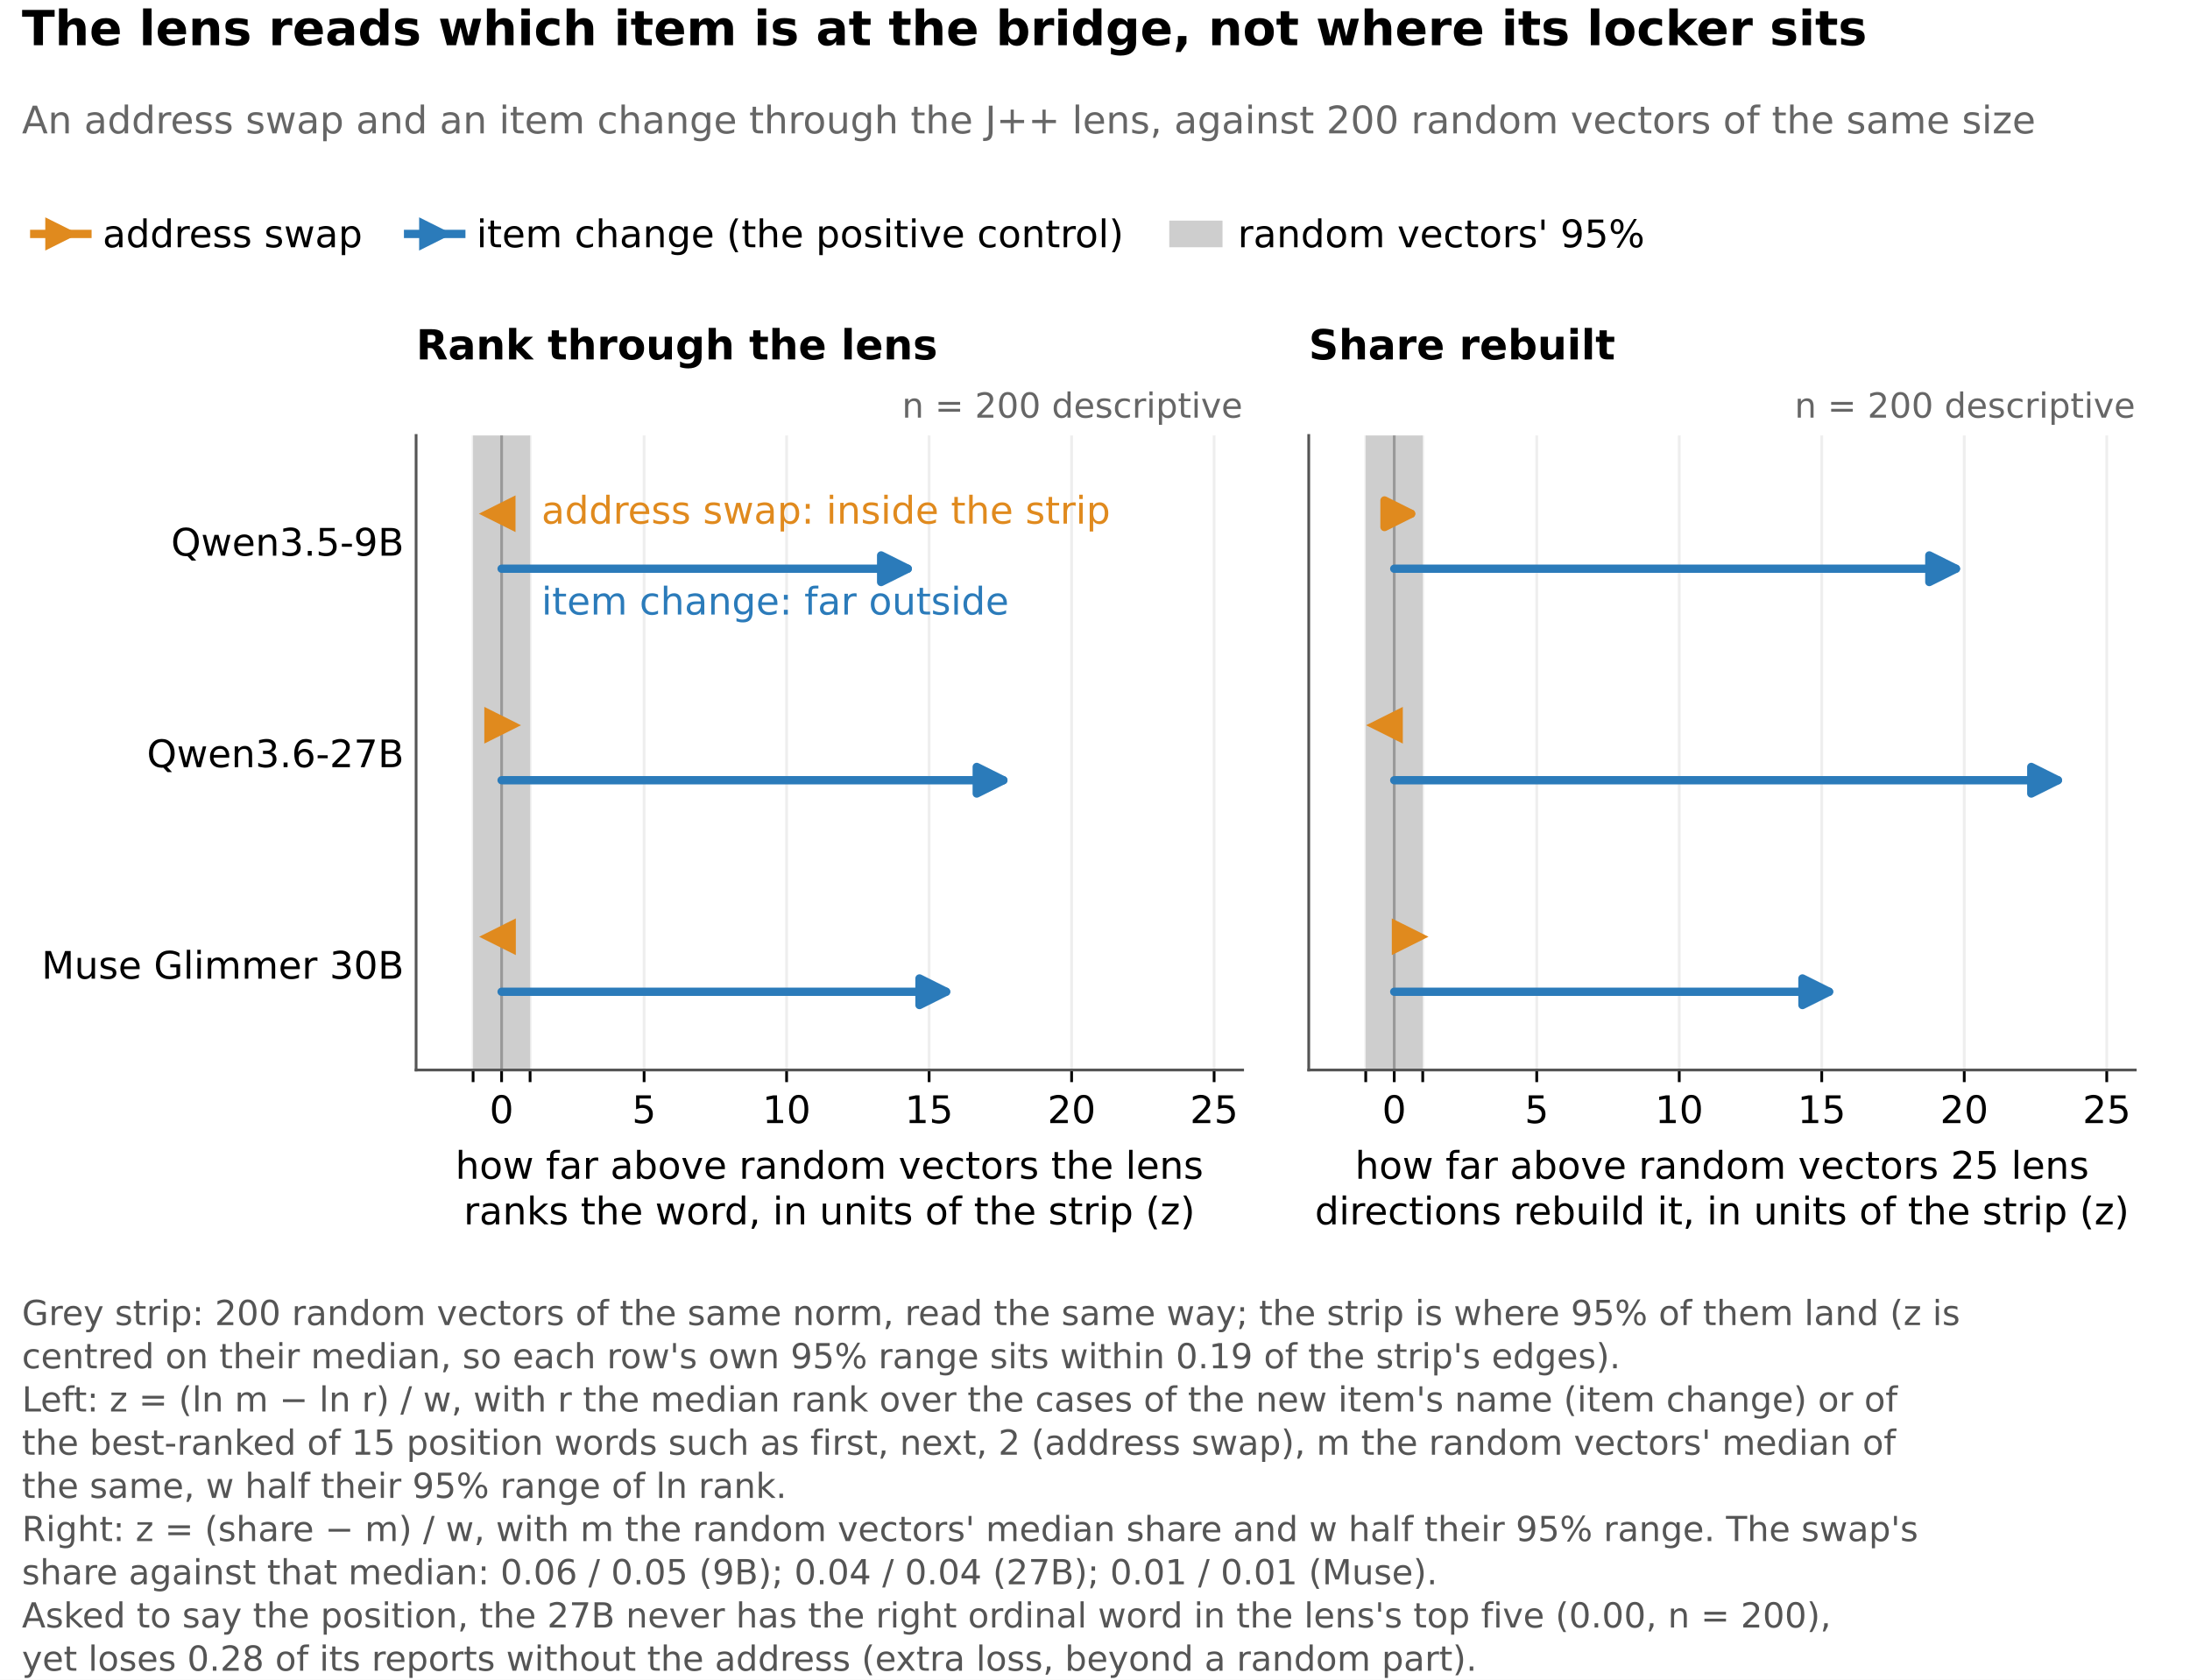
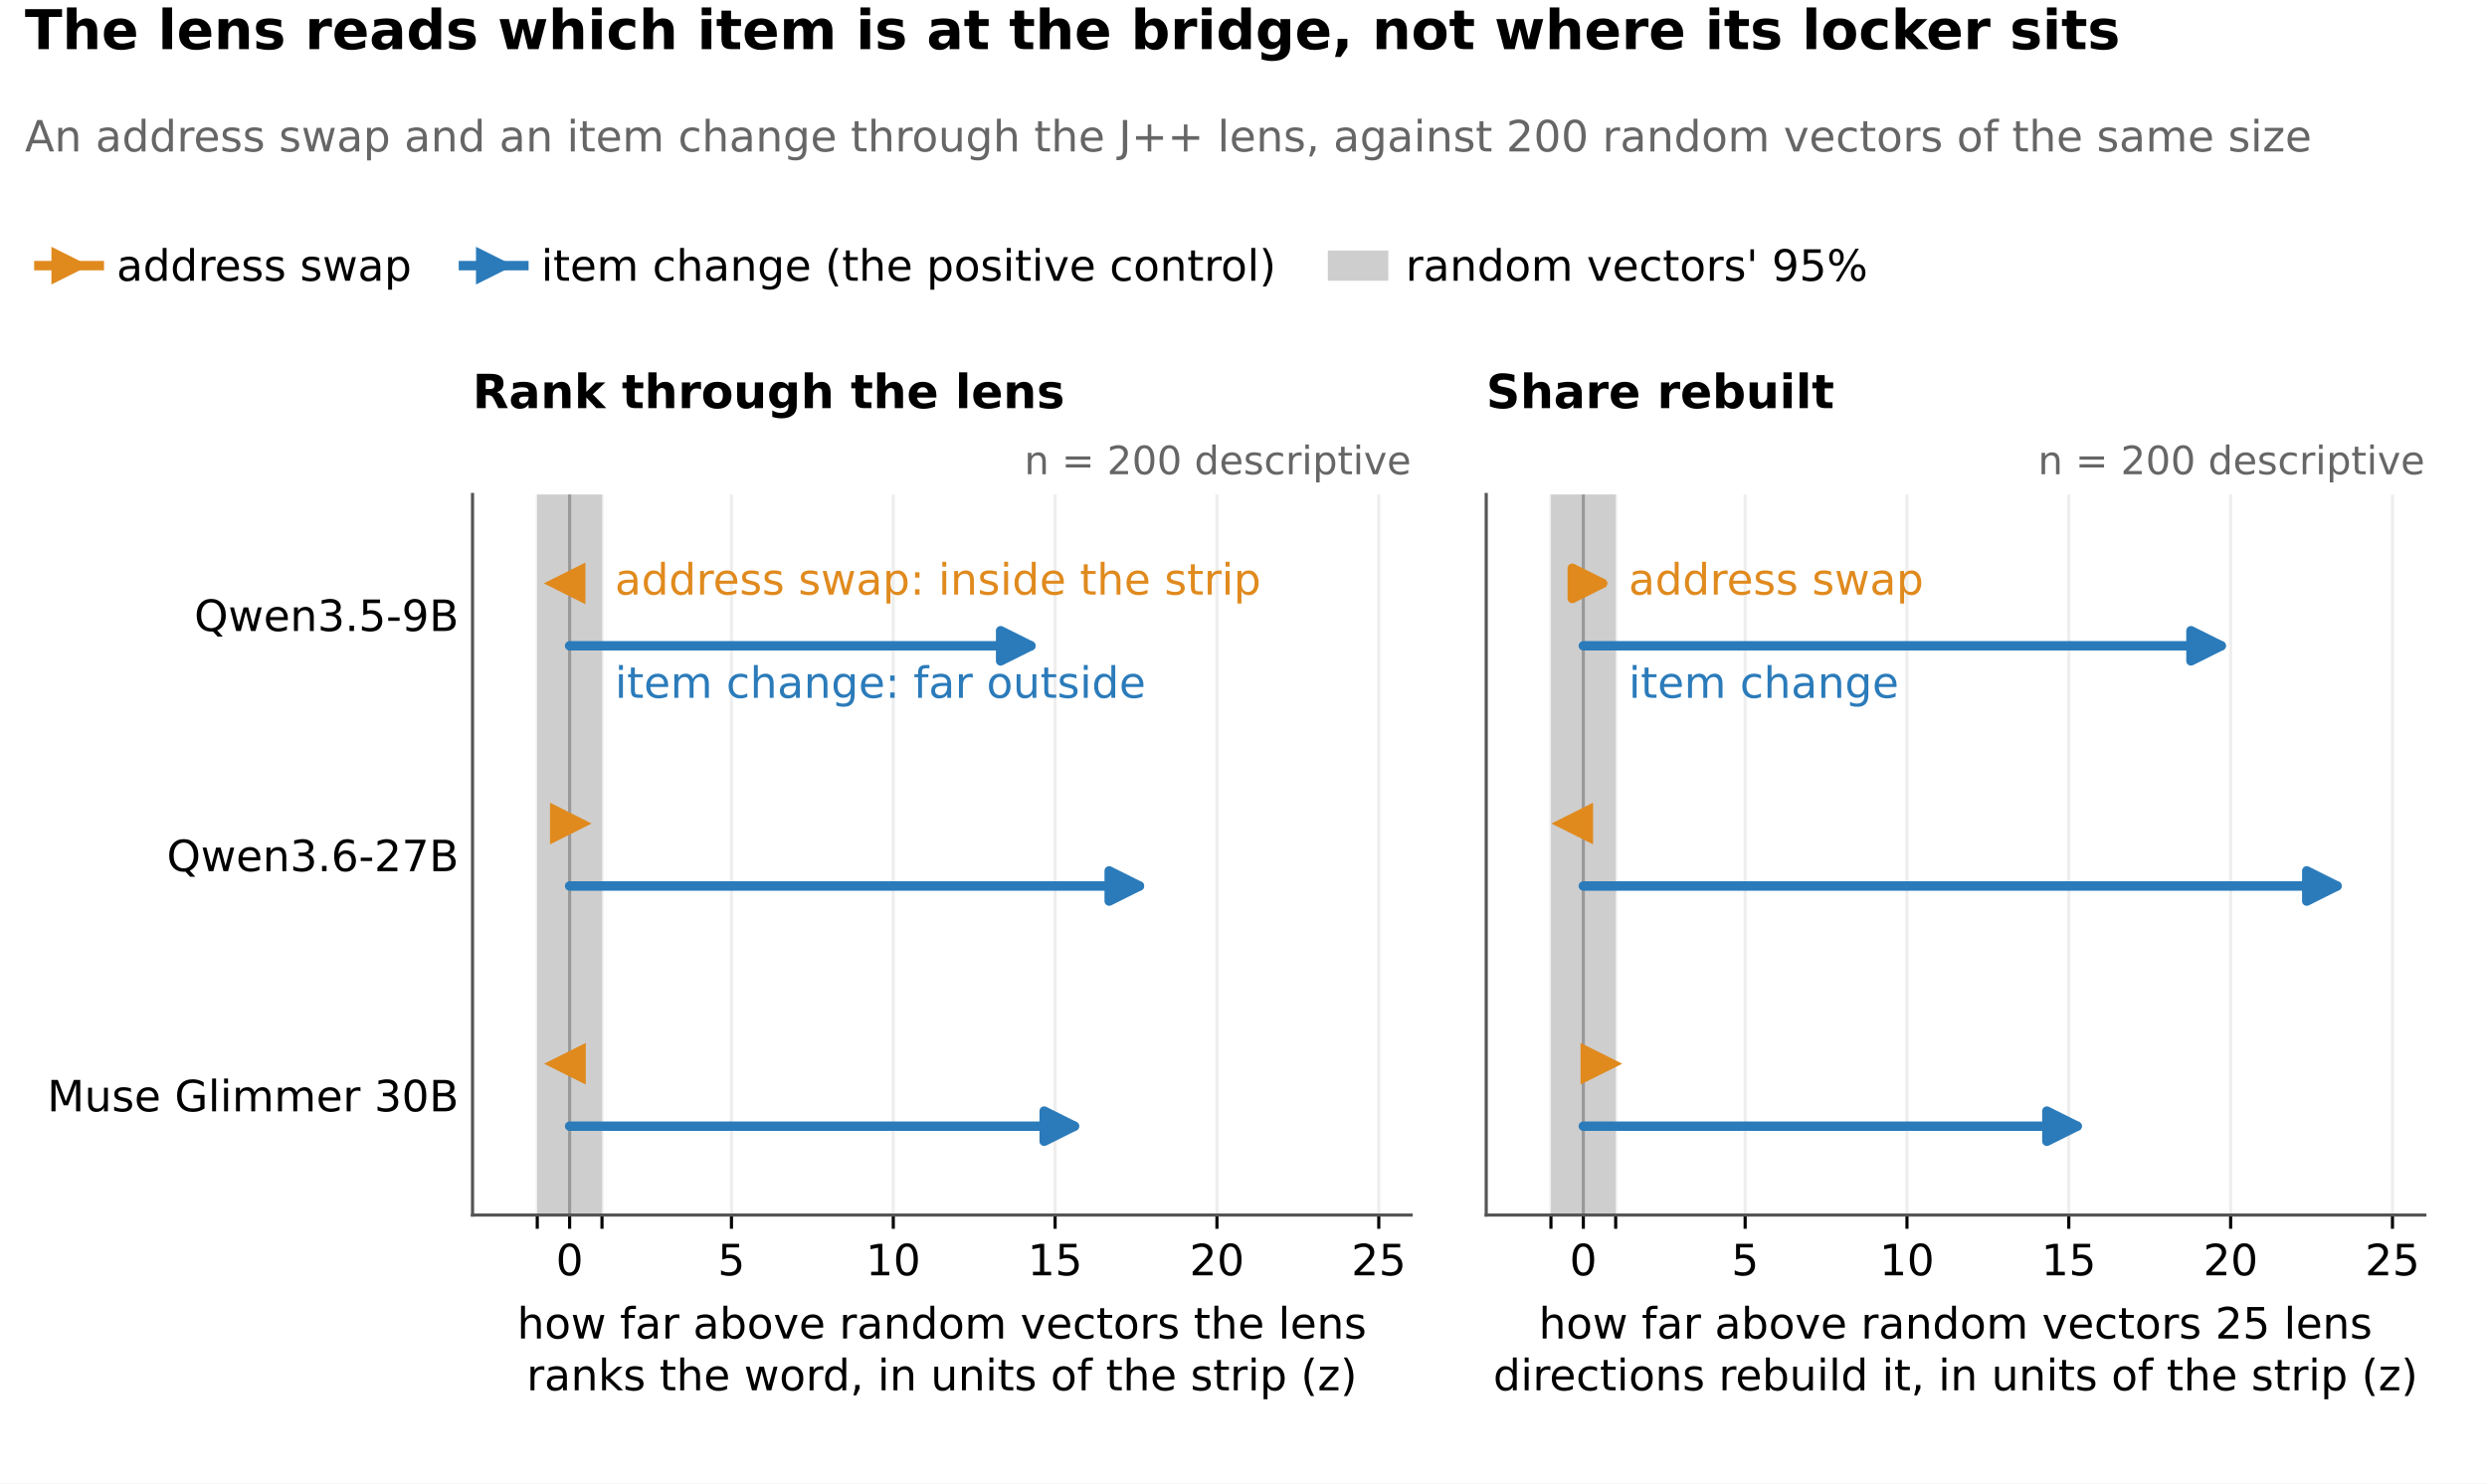
- <svg xmlns="http://www.w3.org/2000/svg" xmlns:xlink="http://www.w3.org/1999/xlink" width="633.6pt" height="486pt" viewBox="0 0 633.6 486" version="1.1">
+ <svg xmlns="http://www.w3.org/2000/svg" xmlns:xlink="http://www.w3.org/1999/xlink" width="633.6pt" height="378pt" viewBox="0 0 633.6 378" version="1.1">
  <defs>
    <style type="text/css">*{stroke-linejoin: round; stroke-linecap: butt}</style>
  </defs>
  <g id="figure_1">
    <g id="patch_1">
-       <path d="M 0 486  L 633.6 486  L 633.6 0  L 0 0  z " style="fill: #ffffff" />
+       <path d="M 0 378  L 633.6 378  L 633.6 0  L 0 0  z " style="fill: #ffffff" />
    </g>
    <g id="axes_1">
      <g id="patch_2">
        <path d="M 120.384 309.6  L 359.507 309.6  L 359.507 126  L 120.384 126  z " style="fill: #ffffff" />
      </g>
      <g id="matplotlib.axis_1">
        <g id="xtick_1">
          <g id="line2d_1">
-             <path d="M 136.875 309.6  L 136.875 126  " clip-path="url(#pa90608841f)" style="fill: none; stroke: #eeeeee; stroke-width: 0.8; stroke-linecap: square" />
+             <path d="M 136.875 309.6  L 136.875 126  " clip-path="url(#p505e3f7aba)" style="fill: none; stroke: #eeeeee; stroke-width: 0.8; stroke-linecap: square" />
          </g>
          <g id="line2d_2">
            <defs>
-               <path id="m85611e5bba" d="M 0 0  L 0 3.5  " style="stroke: #000000; stroke-width: 0.8" />
+               <path id="m89bd502b31" d="M 0 0  L 0 3.5  " style="stroke: #000000; stroke-width: 0.8" />
            </defs>
            <g>
-               <use xlink:href="#m85611e5bba" x="136.875" y="309.6" style="stroke: #000000; stroke-width: 0.8" />
+               <use xlink:href="#m89bd502b31" x="136.875" y="309.6" style="stroke: #000000; stroke-width: 0.8" />
            </g>
          </g>
        </g>
        <g id="xtick_2">
          <g id="line2d_3">
-             <path d="M 145.121 309.6  L 145.121 126  " clip-path="url(#pa90608841f)" style="fill: none; stroke: #eeeeee; stroke-width: 0.8; stroke-linecap: square" />
+             <path d="M 145.121 309.6  L 145.121 126  " clip-path="url(#p505e3f7aba)" style="fill: none; stroke: #eeeeee; stroke-width: 0.8; stroke-linecap: square" />
          </g>
          <g id="line2d_4">
            <g>
-               <use xlink:href="#m85611e5bba" x="145.121" y="309.6" style="stroke: #000000; stroke-width: 0.8" />
+               <use xlink:href="#m89bd502b31" x="145.121" y="309.6" style="stroke: #000000; stroke-width: 0.8" />
            </g>
          </g>
          <g id="text_1">
            <text style="font-size: 11px; font-family: 'DejaVu Sans'; text-anchor: middle" x="145.121" y="324.957" transform="rotate(-0 145.1209 324.9574)">0</text>
          </g>
        </g>
        <g id="xtick_3">
          <g id="line2d_5">
-             <path d="M 153.366 309.6  L 153.366 126  " clip-path="url(#pa90608841f)" style="fill: none; stroke: #eeeeee; stroke-width: 0.8; stroke-linecap: square" />
+             <path d="M 153.366 309.6  L 153.366 126  " clip-path="url(#p505e3f7aba)" style="fill: none; stroke: #eeeeee; stroke-width: 0.8; stroke-linecap: square" />
          </g>
          <g id="line2d_6">
            <g>
-               <use xlink:href="#m85611e5bba" x="153.366" y="309.6" style="stroke: #000000; stroke-width: 0.8" />
+               <use xlink:href="#m89bd502b31" x="153.366" y="309.6" style="stroke: #000000; stroke-width: 0.8" />
            </g>
          </g>
        </g>
        <g id="xtick_4">
          <g id="line2d_7">
-             <path d="M 186.349 309.6  L 186.349 126  " clip-path="url(#pa90608841f)" style="fill: none; stroke: #eeeeee; stroke-width: 0.8; stroke-linecap: square" />
+             <path d="M 186.349 309.6  L 186.349 126  " clip-path="url(#p505e3f7aba)" style="fill: none; stroke: #eeeeee; stroke-width: 0.8; stroke-linecap: square" />
          </g>
          <g id="line2d_8">
            <g>
-               <use xlink:href="#m85611e5bba" x="186.349" y="309.6" style="stroke: #000000; stroke-width: 0.8" />
+               <use xlink:href="#m89bd502b31" x="186.349" y="309.6" style="stroke: #000000; stroke-width: 0.8" />
            </g>
          </g>
          <g id="text_2">
            <text style="font-size: 11px; font-family: 'DejaVu Sans'; text-anchor: middle" x="186.349" y="324.957" transform="rotate(-0 186.349 324.9574)">5</text>
          </g>
        </g>
        <g id="xtick_5">
          <g id="line2d_9">
-             <path d="M 227.577 309.6  L 227.577 126  " clip-path="url(#pa90608841f)" style="fill: none; stroke: #eeeeee; stroke-width: 0.8; stroke-linecap: square" />
+             <path d="M 227.577 309.6  L 227.577 126  " clip-path="url(#p505e3f7aba)" style="fill: none; stroke: #eeeeee; stroke-width: 0.8; stroke-linecap: square" />
          </g>
          <g id="line2d_10">
            <g>
-               <use xlink:href="#m85611e5bba" x="227.577" y="309.6" style="stroke: #000000; stroke-width: 0.8" />
+               <use xlink:href="#m89bd502b31" x="227.577" y="309.6" style="stroke: #000000; stroke-width: 0.8" />
            </g>
          </g>
          <g id="text_3">
            <text style="font-size: 11px; font-family: 'DejaVu Sans'; text-anchor: middle" x="227.577" y="324.957" transform="rotate(-0 227.5771 324.9574)">10</text>
          </g>
        </g>
        <g id="xtick_6">
          <g id="line2d_11">
-             <path d="M 268.805 309.6  L 268.805 126  " clip-path="url(#pa90608841f)" style="fill: none; stroke: #eeeeee; stroke-width: 0.8; stroke-linecap: square" />
+             <path d="M 268.805 309.6  L 268.805 126  " clip-path="url(#p505e3f7aba)" style="fill: none; stroke: #eeeeee; stroke-width: 0.8; stroke-linecap: square" />
          </g>
          <g id="line2d_12">
            <g>
-               <use xlink:href="#m85611e5bba" x="268.805" y="309.6" style="stroke: #000000; stroke-width: 0.8" />
+               <use xlink:href="#m89bd502b31" x="268.805" y="309.6" style="stroke: #000000; stroke-width: 0.8" />
            </g>
          </g>
          <g id="text_4">
            <text style="font-size: 11px; font-family: 'DejaVu Sans'; text-anchor: middle" x="268.805" y="324.957" transform="rotate(-0 268.8052 324.9574)">15</text>
          </g>
        </g>
        <g id="xtick_7">
          <g id="line2d_13">
-             <path d="M 310.033 309.6  L 310.033 126  " clip-path="url(#pa90608841f)" style="fill: none; stroke: #eeeeee; stroke-width: 0.8; stroke-linecap: square" />
+             <path d="M 310.033 309.6  L 310.033 126  " clip-path="url(#p505e3f7aba)" style="fill: none; stroke: #eeeeee; stroke-width: 0.8; stroke-linecap: square" />
          </g>
          <g id="line2d_14">
            <g>
-               <use xlink:href="#m85611e5bba" x="310.033" y="309.6" style="stroke: #000000; stroke-width: 0.8" />
+               <use xlink:href="#m89bd502b31" x="310.033" y="309.6" style="stroke: #000000; stroke-width: 0.8" />
            </g>
          </g>
          <g id="text_5">
            <text style="font-size: 11px; font-family: 'DejaVu Sans'; text-anchor: middle" x="310.033" y="324.957" transform="rotate(-0 310.0333 324.9574)">20</text>
          </g>
        </g>
        <g id="xtick_8">
          <g id="line2d_15">
-             <path d="M 351.261 309.6  L 351.261 126  " clip-path="url(#pa90608841f)" style="fill: none; stroke: #eeeeee; stroke-width: 0.8; stroke-linecap: square" />
+             <path d="M 351.261 309.6  L 351.261 126  " clip-path="url(#p505e3f7aba)" style="fill: none; stroke: #eeeeee; stroke-width: 0.8; stroke-linecap: square" />
          </g>
          <g id="line2d_16">
            <g>
-               <use xlink:href="#m85611e5bba" x="351.261" y="309.6" style="stroke: #000000; stroke-width: 0.8" />
+               <use xlink:href="#m89bd502b31" x="351.261" y="309.6" style="stroke: #000000; stroke-width: 0.8" />
            </g>
          </g>
          <g id="text_6">
            <text style="font-size: 11px; font-family: 'DejaVu Sans'; text-anchor: middle" x="351.261" y="324.957" transform="rotate(-0 351.2615 324.9574)">25</text>
          </g>
        </g>
        <g id="text_7">
          <text style="font-size: 11px; font-family: 'DejaVu Sans'" transform="translate(131.7425 341.0594)">how far above random vectors the lens</text>
          <text style="font-size: 11px; font-family: 'DejaVu Sans'" transform="translate(134.1591 354.2624)">ranks the word, in units of the strip (z)</text>
        </g>
      </g>
      <g id="matplotlib.axis_2">
        <g id="ytick_1">
          <g id="line2d_17" />
          <g id="text_8">
            <text style="font-size: 11px; font-family: 'DejaVu Sans'; text-anchor: end" x="116.884" y="160.779" transform="rotate(-0 116.884 160.7787)">Qwen3.5-9B</text>
          </g>
        </g>
        <g id="ytick_2">
          <g id="line2d_18" />
          <g id="text_9">
            <text style="font-size: 11px; font-family: 'DejaVu Sans'; text-anchor: end" x="116.884" y="221.979" transform="rotate(-0 116.884 221.9787)">Qwen3.6-27B</text>
          </g>
        </g>
        <g id="ytick_3">
          <g id="line2d_19" />
          <g id="text_10">
            <text style="font-size: 11px; font-family: 'DejaVu Sans'; text-anchor: end" x="116.884" y="283.179" transform="rotate(-0 116.884 283.1791)">Muse Glimmer 30B</text>
          </g>
        </g>
      </g>
      <g id="patch_3">
-         <path d="M 136.875 309.6  L 153.366 309.6  L 153.366 126  L 136.875 126  z " clip-path="url(#pa90608841f)" style="fill: #cecece" />
+         <path d="M 136.875 309.6  L 153.366 309.6  L 153.366 126  L 136.875 126  z " clip-path="url(#p505e3f7aba)" style="fill: #cecece" />
      </g>
      <g id="line2d_20">
-         <path d="M 145.121 309.6  L 145.121 126  " clip-path="url(#pa90608841f)" style="fill: none; stroke: #999999; stroke-width: 0.8; stroke-linecap: square" />
+         <path d="M 145.121 309.6  L 145.121 126  " clip-path="url(#p505e3f7aba)" style="fill: none; stroke: #999999; stroke-width: 0.8; stroke-linecap: square" />
      </g>
      <g id="patch_4">
        <path d="M 120.384 309.6  L 120.384 126  " style="fill: none; stroke: #555555; stroke-width: 0.8; stroke-linejoin: miter; stroke-linecap: square" />
      </g>
      <g id="patch_5">
        <path d="M 120.384 309.6  L 359.507 309.6  " style="fill: none; stroke: #555555; stroke-width: 0.8; stroke-linejoin: miter; stroke-linecap: square" />
      </g>
      <g id="patch_6">
        <path d="M 145.121 164.556  Q 205.214 164.556 262.624 164.556  " style="fill: none; stroke: #2b7bba; stroke-width: 2.4; stroke-linecap: round" />
        <path d="M 254.924 160.706  L 262.624 164.556  L 254.924 168.406  z " style="fill: #2b7bba; stroke: #2b7bba; stroke-width: 2.4; stroke-linecap: round" />
      </g>
      <g id="patch_7">
        <path d="M 145.121 225.756  Q 219.044 225.756 290.284 225.756  " style="fill: none; stroke: #2b7bba; stroke-width: 2.4; stroke-linecap: round" />
        <path d="M 282.584 221.906  L 290.284 225.756  L 282.584 229.606  z " style="fill: #2b7bba; stroke: #2b7bba; stroke-width: 2.4; stroke-linecap: round" />
      </g>
      <g id="patch_8">
        <path d="M 145.121 286.956  Q 210.763 286.956 273.721 286.956  " style="fill: none; stroke: #2b7bba; stroke-width: 2.4; stroke-linecap: round" />
        <path d="M 266.021 283.106  L 273.721 286.956  L 266.021 290.806  z " style="fill: #2b7bba; stroke: #2b7bba; stroke-width: 2.4; stroke-linecap: round" />
      </g>
      <g id="text_11">
        <text style="font-weight: 700; font-size: 12px; font-family: 'DejaVu Sans'; text-anchor: start" x="120.384" y="104" transform="rotate(-0 120.384 104)">Rank through the lens</text>
      </g>
      <g id="line2d_21">
        <defs>
-           <path id="m93ff06959c" d="M -4.5 -0  L 4.5 4.5  L 4.5 -4.5  z " style="stroke: #e08a1e; stroke-linejoin: miter" />
+           <path id="mb80d5c4064" d="M -4.5 -0  L 4.5 4.5  L 4.5 -4.5  z " style="stroke: #e08a1e; stroke-linejoin: miter" />
        </defs>
-         <g clip-path="url(#pa90608841f)">
-           <use xlink:href="#m93ff06959c" x="144.147" y="148.644" style="fill: #e08a1e; stroke: #e08a1e; stroke-linejoin: miter" />
+         <g clip-path="url(#p505e3f7aba)">
+           <use xlink:href="#mb80d5c4064" x="144.147" y="148.644" style="fill: #e08a1e; stroke: #e08a1e; stroke-linejoin: miter" />
        </g>
      </g>
      <g id="line2d_22">
        <defs>
-           <path id="m43735b841d" d="M 4.5 0  L -4.5 -4.5  L -4.5 4.5  z " style="stroke: #e08a1e; stroke-linejoin: miter" />
+           <path id="mf7ec311290" d="M 4.5 0  L -4.5 -4.5  L -4.5 4.5  z " style="stroke: #e08a1e; stroke-linejoin: miter" />
        </defs>
-         <g clip-path="url(#pa90608841f)">
-           <use xlink:href="#m43735b841d" x="145.121" y="209.844" style="fill: #e08a1e; stroke: #e08a1e; stroke-linejoin: miter" />
+         <g clip-path="url(#p505e3f7aba)">
+           <use xlink:href="#mf7ec311290" x="145.121" y="209.844" style="fill: #e08a1e; stroke: #e08a1e; stroke-linejoin: miter" />
        </g>
      </g>
      <g id="line2d_23">
-         <g clip-path="url(#pa90608841f)">
-           <use xlink:href="#m93ff06959c" x="144.239" y="271.044" style="fill: #e08a1e; stroke: #e08a1e; stroke-linejoin: miter" />
+         <g clip-path="url(#p505e3f7aba)">
+           <use xlink:href="#mb80d5c4064" x="144.239" y="271.044" style="fill: #e08a1e; stroke: #e08a1e; stroke-linejoin: miter" />
        </g>
      </g>
      <g id="text_12">
        <text style="font-size: 11px; font-family: 'DejaVu Sans'; text-anchor: start; fill: #e08a1e" x="156.665" y="151.502" transform="rotate(-0 156.6647 151.5019)">address swap: inside the strip</text>
      </g>
      <g id="text_13">
        <text style="font-size: 11px; font-family: 'DejaVu Sans'; text-anchor: start; fill: #2b7bba" x="156.665" y="177.81" transform="rotate(-0 156.6647 177.8103)">item change: far outside</text>
      </g>
      <g id="text_14">
        <text style="font-size: 10px; font-family: 'DejaVu Sans'; text-anchor: end; fill: #666666" x="359.507" y="120.844" transform="rotate(-0 359.5071 120.8437)">n = 200  descriptive</text>
      </g>
    </g>
    <g id="axes_2">
      <g id="patch_9">
        <path d="M 378.637 309.6  L 617.76 309.6  L 617.76 126  L 378.637 126  z " style="fill: #ffffff" />
      </g>
      <g id="matplotlib.axis_3">
        <g id="xtick_9">
          <g id="line2d_24">
-             <path d="M 395.128 309.6  L 395.128 126  " clip-path="url(#pd3e9a19add)" style="fill: none; stroke: #eeeeee; stroke-width: 0.8; stroke-linecap: square" />
+             <path d="M 395.128 309.6  L 395.128 126  " clip-path="url(#pfe75b319bc)" style="fill: none; stroke: #eeeeee; stroke-width: 0.8; stroke-linecap: square" />
          </g>
          <g id="line2d_25">
            <g>
-               <use xlink:href="#m85611e5bba" x="395.128" y="309.6" style="stroke: #000000; stroke-width: 0.8" />
+               <use xlink:href="#m89bd502b31" x="395.128" y="309.6" style="stroke: #000000; stroke-width: 0.8" />
            </g>
          </g>
        </g>
        <g id="xtick_10">
          <g id="line2d_26">
-             <path d="M 403.374 309.6  L 403.374 126  " clip-path="url(#pd3e9a19add)" style="fill: none; stroke: #eeeeee; stroke-width: 0.8; stroke-linecap: square" />
+             <path d="M 403.374 309.6  L 403.374 126  " clip-path="url(#pfe75b319bc)" style="fill: none; stroke: #eeeeee; stroke-width: 0.8; stroke-linecap: square" />
          </g>
          <g id="line2d_27">
            <g>
-               <use xlink:href="#m85611e5bba" x="403.374" y="309.6" style="stroke: #000000; stroke-width: 0.8" />
+               <use xlink:href="#m89bd502b31" x="403.374" y="309.6" style="stroke: #000000; stroke-width: 0.8" />
            </g>
          </g>
          <g id="text_15">
            <text style="font-size: 11px; font-family: 'DejaVu Sans'; text-anchor: middle" x="403.374" y="324.957" transform="rotate(-0 403.3738 324.9574)">0</text>
          </g>
        </g>
        <g id="xtick_11">
          <g id="line2d_28">
-             <path d="M 411.619 309.6  L 411.619 126  " clip-path="url(#pd3e9a19add)" style="fill: none; stroke: #eeeeee; stroke-width: 0.8; stroke-linecap: square" />
+             <path d="M 411.619 309.6  L 411.619 126  " clip-path="url(#pfe75b319bc)" style="fill: none; stroke: #eeeeee; stroke-width: 0.8; stroke-linecap: square" />
          </g>
          <g id="line2d_29">
            <g>
-               <use xlink:href="#m85611e5bba" x="411.619" y="309.6" style="stroke: #000000; stroke-width: 0.8" />
+               <use xlink:href="#m89bd502b31" x="411.619" y="309.6" style="stroke: #000000; stroke-width: 0.8" />
            </g>
          </g>
        </g>
        <g id="xtick_12">
          <g id="line2d_30">
-             <path d="M 444.602 309.6  L 444.602 126  " clip-path="url(#pd3e9a19add)" style="fill: none; stroke: #eeeeee; stroke-width: 0.8; stroke-linecap: square" />
+             <path d="M 444.602 309.6  L 444.602 126  " clip-path="url(#pfe75b319bc)" style="fill: none; stroke: #eeeeee; stroke-width: 0.8; stroke-linecap: square" />
          </g>
          <g id="line2d_31">
            <g>
-               <use xlink:href="#m85611e5bba" x="444.602" y="309.6" style="stroke: #000000; stroke-width: 0.8" />
+               <use xlink:href="#m89bd502b31" x="444.602" y="309.6" style="stroke: #000000; stroke-width: 0.8" />
            </g>
          </g>
          <g id="text_16">
            <text style="font-size: 11px; font-family: 'DejaVu Sans'; text-anchor: middle" x="444.602" y="324.957" transform="rotate(-0 444.6019 324.9574)">5</text>
          </g>
        </g>
        <g id="xtick_13">
          <g id="line2d_32">
-             <path d="M 485.83 309.6  L 485.83 126  " clip-path="url(#pd3e9a19add)" style="fill: none; stroke: #eeeeee; stroke-width: 0.8; stroke-linecap: square" />
+             <path d="M 485.83 309.6  L 485.83 126  " clip-path="url(#pfe75b319bc)" style="fill: none; stroke: #eeeeee; stroke-width: 0.8; stroke-linecap: square" />
          </g>
          <g id="line2d_33">
            <g>
-               <use xlink:href="#m85611e5bba" x="485.83" y="309.6" style="stroke: #000000; stroke-width: 0.8" />
+               <use xlink:href="#m89bd502b31" x="485.83" y="309.6" style="stroke: #000000; stroke-width: 0.8" />
            </g>
          </g>
          <g id="text_17">
            <text style="font-size: 11px; font-family: 'DejaVu Sans'; text-anchor: middle" x="485.83" y="324.957" transform="rotate(-0 485.83 324.9574)">10</text>
          </g>
        </g>
        <g id="xtick_14">
          <g id="line2d_34">
-             <path d="M 527.058 309.6  L 527.058 126  " clip-path="url(#pd3e9a19add)" style="fill: none; stroke: #eeeeee; stroke-width: 0.8; stroke-linecap: square" />
+             <path d="M 527.058 309.6  L 527.058 126  " clip-path="url(#pfe75b319bc)" style="fill: none; stroke: #eeeeee; stroke-width: 0.8; stroke-linecap: square" />
          </g>
          <g id="line2d_35">
            <g>
-               <use xlink:href="#m85611e5bba" x="527.058" y="309.6" style="stroke: #000000; stroke-width: 0.8" />
+               <use xlink:href="#m89bd502b31" x="527.058" y="309.6" style="stroke: #000000; stroke-width: 0.8" />
            </g>
          </g>
          <g id="text_18">
            <text style="font-size: 11px; font-family: 'DejaVu Sans'; text-anchor: middle" x="527.058" y="324.957" transform="rotate(-0 527.0581 324.9574)">15</text>
          </g>
        </g>
        <g id="xtick_15">
          <g id="line2d_36">
-             <path d="M 568.286 309.6  L 568.286 126  " clip-path="url(#pd3e9a19add)" style="fill: none; stroke: #eeeeee; stroke-width: 0.8; stroke-linecap: square" />
+             <path d="M 568.286 309.6  L 568.286 126  " clip-path="url(#pfe75b319bc)" style="fill: none; stroke: #eeeeee; stroke-width: 0.8; stroke-linecap: square" />
          </g>
          <g id="line2d_37">
            <g>
-               <use xlink:href="#m85611e5bba" x="568.286" y="309.6" style="stroke: #000000; stroke-width: 0.8" />
+               <use xlink:href="#m89bd502b31" x="568.286" y="309.6" style="stroke: #000000; stroke-width: 0.8" />
            </g>
          </g>
          <g id="text_19">
            <text style="font-size: 11px; font-family: 'DejaVu Sans'; text-anchor: middle" x="568.286" y="324.957" transform="rotate(-0 568.2863 324.9574)">20</text>
          </g>
        </g>
        <g id="xtick_16">
          <g id="line2d_38">
-             <path d="M 609.514 309.6  L 609.514 126  " clip-path="url(#pd3e9a19add)" style="fill: none; stroke: #eeeeee; stroke-width: 0.8; stroke-linecap: square" />
+             <path d="M 609.514 309.6  L 609.514 126  " clip-path="url(#pfe75b319bc)" style="fill: none; stroke: #eeeeee; stroke-width: 0.8; stroke-linecap: square" />
          </g>
          <g id="line2d_39">
            <g>
-               <use xlink:href="#m85611e5bba" x="609.514" y="309.6" style="stroke: #000000; stroke-width: 0.8" />
+               <use xlink:href="#m89bd502b31" x="609.514" y="309.6" style="stroke: #000000; stroke-width: 0.8" />
            </g>
          </g>
          <g id="text_20">
            <text style="font-size: 11px; font-family: 'DejaVu Sans'; text-anchor: middle" x="609.514" y="324.957" transform="rotate(-0 609.5144 324.9574)">25</text>
          </g>
        </g>
        <g id="text_21">
          <text style="font-size: 11px; font-family: 'DejaVu Sans'" transform="translate(392.0227 341.0594)">how far above random vectors 25 lens</text>
          <text style="font-size: 11px; font-family: 'DejaVu Sans'" transform="translate(380.4237 354.2624)">directions rebuild it, in units of the strip (z)</text>
        </g>
      </g>
      <g id="matplotlib.axis_4">
        <g id="ytick_4">
          <g id="line2d_40" />
        </g>
        <g id="ytick_5">
          <g id="line2d_41" />
        </g>
        <g id="ytick_6">
          <g id="line2d_42" />
        </g>
      </g>
      <g id="patch_10">
-         <path d="M 395.128 309.6  L 411.619 309.6  L 411.619 126  L 395.128 126  z " clip-path="url(#pd3e9a19add)" style="fill: #cecece" />
+         <path d="M 395.128 309.6  L 411.619 309.6  L 411.619 126  L 395.128 126  z " clip-path="url(#pfe75b319bc)" style="fill: #cecece" />
      </g>
      <g id="line2d_43">
-         <path d="M 403.374 309.6  L 403.374 126  " clip-path="url(#pd3e9a19add)" style="fill: none; stroke: #999999; stroke-width: 0.8; stroke-linecap: square" />
+         <path d="M 403.374 309.6  L 403.374 126  " clip-path="url(#pfe75b319bc)" style="fill: none; stroke: #999999; stroke-width: 0.8; stroke-linecap: square" />
      </g>
      <g id="patch_11">
        <path d="M 378.637 309.6  L 378.637 126  " style="fill: none; stroke: #555555; stroke-width: 0.8; stroke-linejoin: miter; stroke-linecap: square" />
      </g>
      <g id="patch_12">
        <path d="M 378.637 309.6  L 617.76 309.6  " style="fill: none; stroke: #555555; stroke-width: 0.8; stroke-linejoin: miter; stroke-linecap: square" />
      </g>
      <g id="patch_13">
        <path d="M 403.374 148.644  Q 407.157 148.644 408.256 148.644  " style="fill: none; stroke: #e08a1e; stroke-width: 2.4; stroke-linecap: round" />
        <path d="M 400.556 144.794  L 408.256 148.644  L 400.556 152.494  z " style="fill: #e08a1e; stroke: #e08a1e; stroke-width: 2.4; stroke-linecap: round" />
      </g>
      <g id="patch_14">
        <path d="M 403.374 164.556  Q 485.969 164.556 565.881 164.556  " style="fill: none; stroke: #2b7bba; stroke-width: 2.4; stroke-linecap: round" />
        <path d="M 558.181 160.706  L 565.881 164.556  L 558.181 168.406  z " style="fill: #2b7bba; stroke: #2b7bba; stroke-width: 2.4; stroke-linecap: round" />
      </g>
      <g id="patch_15">
        <path d="M 403.374 225.756  Q 500.718 225.756 595.38 225.756  " style="fill: none; stroke: #2b7bba; stroke-width: 2.4; stroke-linecap: round" />
        <path d="M 587.68 221.906  L 595.38 225.756  L 587.68 229.606  z " style="fill: #2b7bba; stroke: #2b7bba; stroke-width: 2.4; stroke-linecap: round" />
      </g>
      <g id="patch_16">
        <path d="M 403.374 286.956  Q 467.616 286.956 529.174 286.956  " style="fill: none; stroke: #2b7bba; stroke-width: 2.4; stroke-linecap: round" />
        <path d="M 521.474 283.106  L 529.174 286.956  L 521.474 290.806  z " style="fill: #2b7bba; stroke: #2b7bba; stroke-width: 2.4; stroke-linecap: round" />
      </g>
      <g id="text_22">
        <text style="font-weight: 700; font-size: 12px; font-family: 'DejaVu Sans'; text-anchor: start" x="378.637" y="104" transform="rotate(-0 378.6369 104)">Share rebuilt</text>
      </g>
      <g id="line2d_44">
-         <g clip-path="url(#pd3e9a19add)">
-           <use xlink:href="#m93ff06959c" x="400.858" y="209.844" style="fill: #e08a1e; stroke: #e08a1e; stroke-linejoin: miter" />
+         <g clip-path="url(#pfe75b319bc)">
+           <use xlink:href="#mb80d5c4064" x="400.858" y="209.844" style="fill: #e08a1e; stroke: #e08a1e; stroke-linejoin: miter" />
        </g>
      </g>
      <g id="line2d_45">
-         <g clip-path="url(#pd3e9a19add)">
-           <use xlink:href="#m43735b841d" x="407.672" y="271.044" style="fill: #e08a1e; stroke: #e08a1e; stroke-linejoin: miter" />
+         <g clip-path="url(#pfe75b319bc)">
+           <use xlink:href="#mf7ec311290" x="407.672" y="271.044" style="fill: #e08a1e; stroke: #e08a1e; stroke-linejoin: miter" />
        </g>
      </g>
      <g id="text_23">
+         <text style="font-size: 11px; font-family: 'DejaVu Sans'; text-anchor: start; fill: #e08a1e" x="414.918" y="151.502" transform="rotate(-0 414.9177 151.5019)">address swap</text>
+       </g>
+       <g id="text_24">
+         <text style="font-size: 11px; font-family: 'DejaVu Sans'; text-anchor: start; fill: #2b7bba" x="414.918" y="177.81" transform="rotate(-0 414.9177 177.8103)">item change</text>
+       </g>
+       <g id="text_25">
        <text style="font-size: 10px; font-family: 'DejaVu Sans'; text-anchor: end; fill: #666666" x="617.76" y="120.844" transform="rotate(-0 617.76 120.8437)">n = 200  descriptive</text>
      </g>
    </g>
-     <g id="text_24">
-       <text style="font-weight: 700; font-size: 14px; font-family: 'DejaVu Sans'; text-anchor: start" x="6.336" y="13.068" transform="rotate(-0 6.336 13.06781)">The lens reads which item is at the bridge, not where its locker sits</text>
-     </g>
-     <g id="text_25">
+     <g id="text_26">
+       <text style="font-weight: 700; font-size: 14px; font-family: 'DejaVu Sans'; text-anchor: start" x="6.336" y="12.528" transform="rotate(-0 6.336 12.52781)">The lens reads which item is at the bridge, not where its locker sits</text>
+     </g>
+     <g id="text_27">
      <text style="font-size: 11px; font-family: 'DejaVu Sans'; text-anchor: start; fill: #666666" x="6.336" y="38.598" transform="rotate(-0 6.336 38.59828)">An address swap and an item change through the J++ lens, against 200 random vectors of the same size</text>
-     </g>
-     <g id="text_26">
-       <text style="font-size: 10px; font-family: 'DejaVu Sans'; fill: #555555" transform="translate(6.336 383.4094)">Grey strip: 200 random vectors of the same norm, read the same way; the strip is where 95% of them land (z is</text>
-       <text style="font-size: 10px; font-family: 'DejaVu Sans'; fill: #555555" transform="translate(6.336 395.9094)">centred on their median, so each row's own 95% range sits within 0.19 of the strip's edges).</text>
-       <text style="font-size: 10px; font-family: 'DejaVu Sans'; fill: #555555" transform="translate(6.336 408.4094)">Left: z = (ln m − ln r) / w, with r the median rank over the cases of the new item's name (item change) or of</text>
-       <text style="font-size: 10px; font-family: 'DejaVu Sans'; fill: #555555" transform="translate(6.336 420.9094)">the best-ranked of 15 position words such as first, next, 2 (address swap), m the random vectors' median of</text>
-       <text style="font-size: 10px; font-family: 'DejaVu Sans'; fill: #555555" transform="translate(6.336 433.4094)">the same, w half their 95% range of ln rank.</text>
-       <text style="font-size: 10px; font-family: 'DejaVu Sans'; fill: #555555" transform="translate(6.336 445.9094)">Right: z = (share − m) / w, with m the random vectors' median share and w half their 95% range. The swap's</text>
-       <text style="font-size: 10px; font-family: 'DejaVu Sans'; fill: #555555" transform="translate(6.336 458.4094)">share against that median: 0.06 / 0.05 (9B); 0.04 / 0.04 (27B); 0.01 / 0.01 (Muse).</text>
-       <text style="font-size: 10px; font-family: 'DejaVu Sans'; fill: #555555" transform="translate(6.336 470.9094)">Asked to say the position, the 27B never has the right ordinal word in the lens's top five (0.00, n = 200),</text>
-       <text style="font-size: 10px; font-family: 'DejaVu Sans'; fill: #555555" transform="translate(6.336 483.4094)">yet loses 0.28 of its reports without the address (extra loss, beyond a random part).</text>
    </g>
    <g id="legend_1">
      <g id="line2d_46">
        <path d="M 9.9 67.688  L 17.6 67.688  L 25.3 67.688  " style="fill: none; stroke: #e08a1e; stroke-width: 2.4; stroke-linecap: square" />
        <defs>
-           <path id="m410bb914e7" d="M 4 0  L -4 -4  L -4 4  z " style="stroke: #e08a1e; stroke-linejoin: miter" />
+           <path id="m55621b93a0" d="M 4 0  L -4 -4  L -4 4  z " style="stroke: #e08a1e; stroke-linejoin: miter" />
        </defs>
        <g>
-           <use xlink:href="#m410bb914e7" x="17.6" y="67.688" style="fill: #e08a1e; stroke: #e08a1e; stroke-linejoin: miter" />
-         </g>
-       </g>
-       <g id="text_27">
+           <use xlink:href="#m55621b93a0" x="17.6" y="67.688" style="fill: #e08a1e; stroke: #e08a1e; stroke-linejoin: miter" />
+         </g>
+       </g>
+       <g id="text_28">
        <text style="font-size: 11px; font-family: 'DejaVu Sans'; text-anchor: start" x="29.7" y="71.538" transform="rotate(-0 29.7 71.53828)">address swap</text>
      </g>
      <g id="line2d_47">
        <path d="M 118.063 67.688  L 125.763 67.688  L 133.463 67.688  " style="fill: none; stroke: #2b7bba; stroke-width: 2.4; stroke-linecap: square" />
        <defs>
-           <path id="m21a31425aa" d="M 4 0  L -4 -4  L -4 4  z " style="stroke: #2b7bba; stroke-linejoin: miter" />
+           <path id="m35f78f9bc3" d="M 4 0  L -4 -4  L -4 4  z " style="stroke: #2b7bba; stroke-linejoin: miter" />
        </defs>
        <g>
-           <use xlink:href="#m21a31425aa" x="125.763" y="67.688" style="fill: #2b7bba; stroke: #2b7bba; stroke-linejoin: miter" />
-         </g>
-       </g>
-       <g id="text_28">
+           <use xlink:href="#m35f78f9bc3" x="125.763" y="67.688" style="fill: #2b7bba; stroke: #2b7bba; stroke-linejoin: miter" />
+         </g>
+       </g>
+       <g id="text_29">
        <text style="font-size: 11px; font-family: 'DejaVu Sans'; text-anchor: start" x="137.863" y="71.538" transform="rotate(-0 137.8627 71.53828)">item change (the positive control)</text>
      </g>
      <g id="patch_17">
        <path d="M 338.293 71.538  L 353.693 71.538  L 353.693 63.838  L 338.293 63.838  z " style="fill: #cecece" />
      </g>
-       <g id="text_29">
+       <g id="text_30">
        <text style="font-size: 11px; font-family: 'DejaVu Sans'; text-anchor: start" x="358.093" y="71.538" transform="rotate(-0 358.093 71.53828)">random vectors' 95%</text>
      </g>
    </g>
  </g>
  <defs>
-     <clipPath id="pa90608841f">
+     <clipPath id="p505e3f7aba">
      <rect x="120.384" y="126" width="239.123" height="183.6" />
    </clipPath>
-     <clipPath id="pd3e9a19add">
+     <clipPath id="pfe75b319bc">
      <rect x="378.637" y="126" width="239.123" height="183.6" />
    </clipPath>
  </defs>
</svg>
